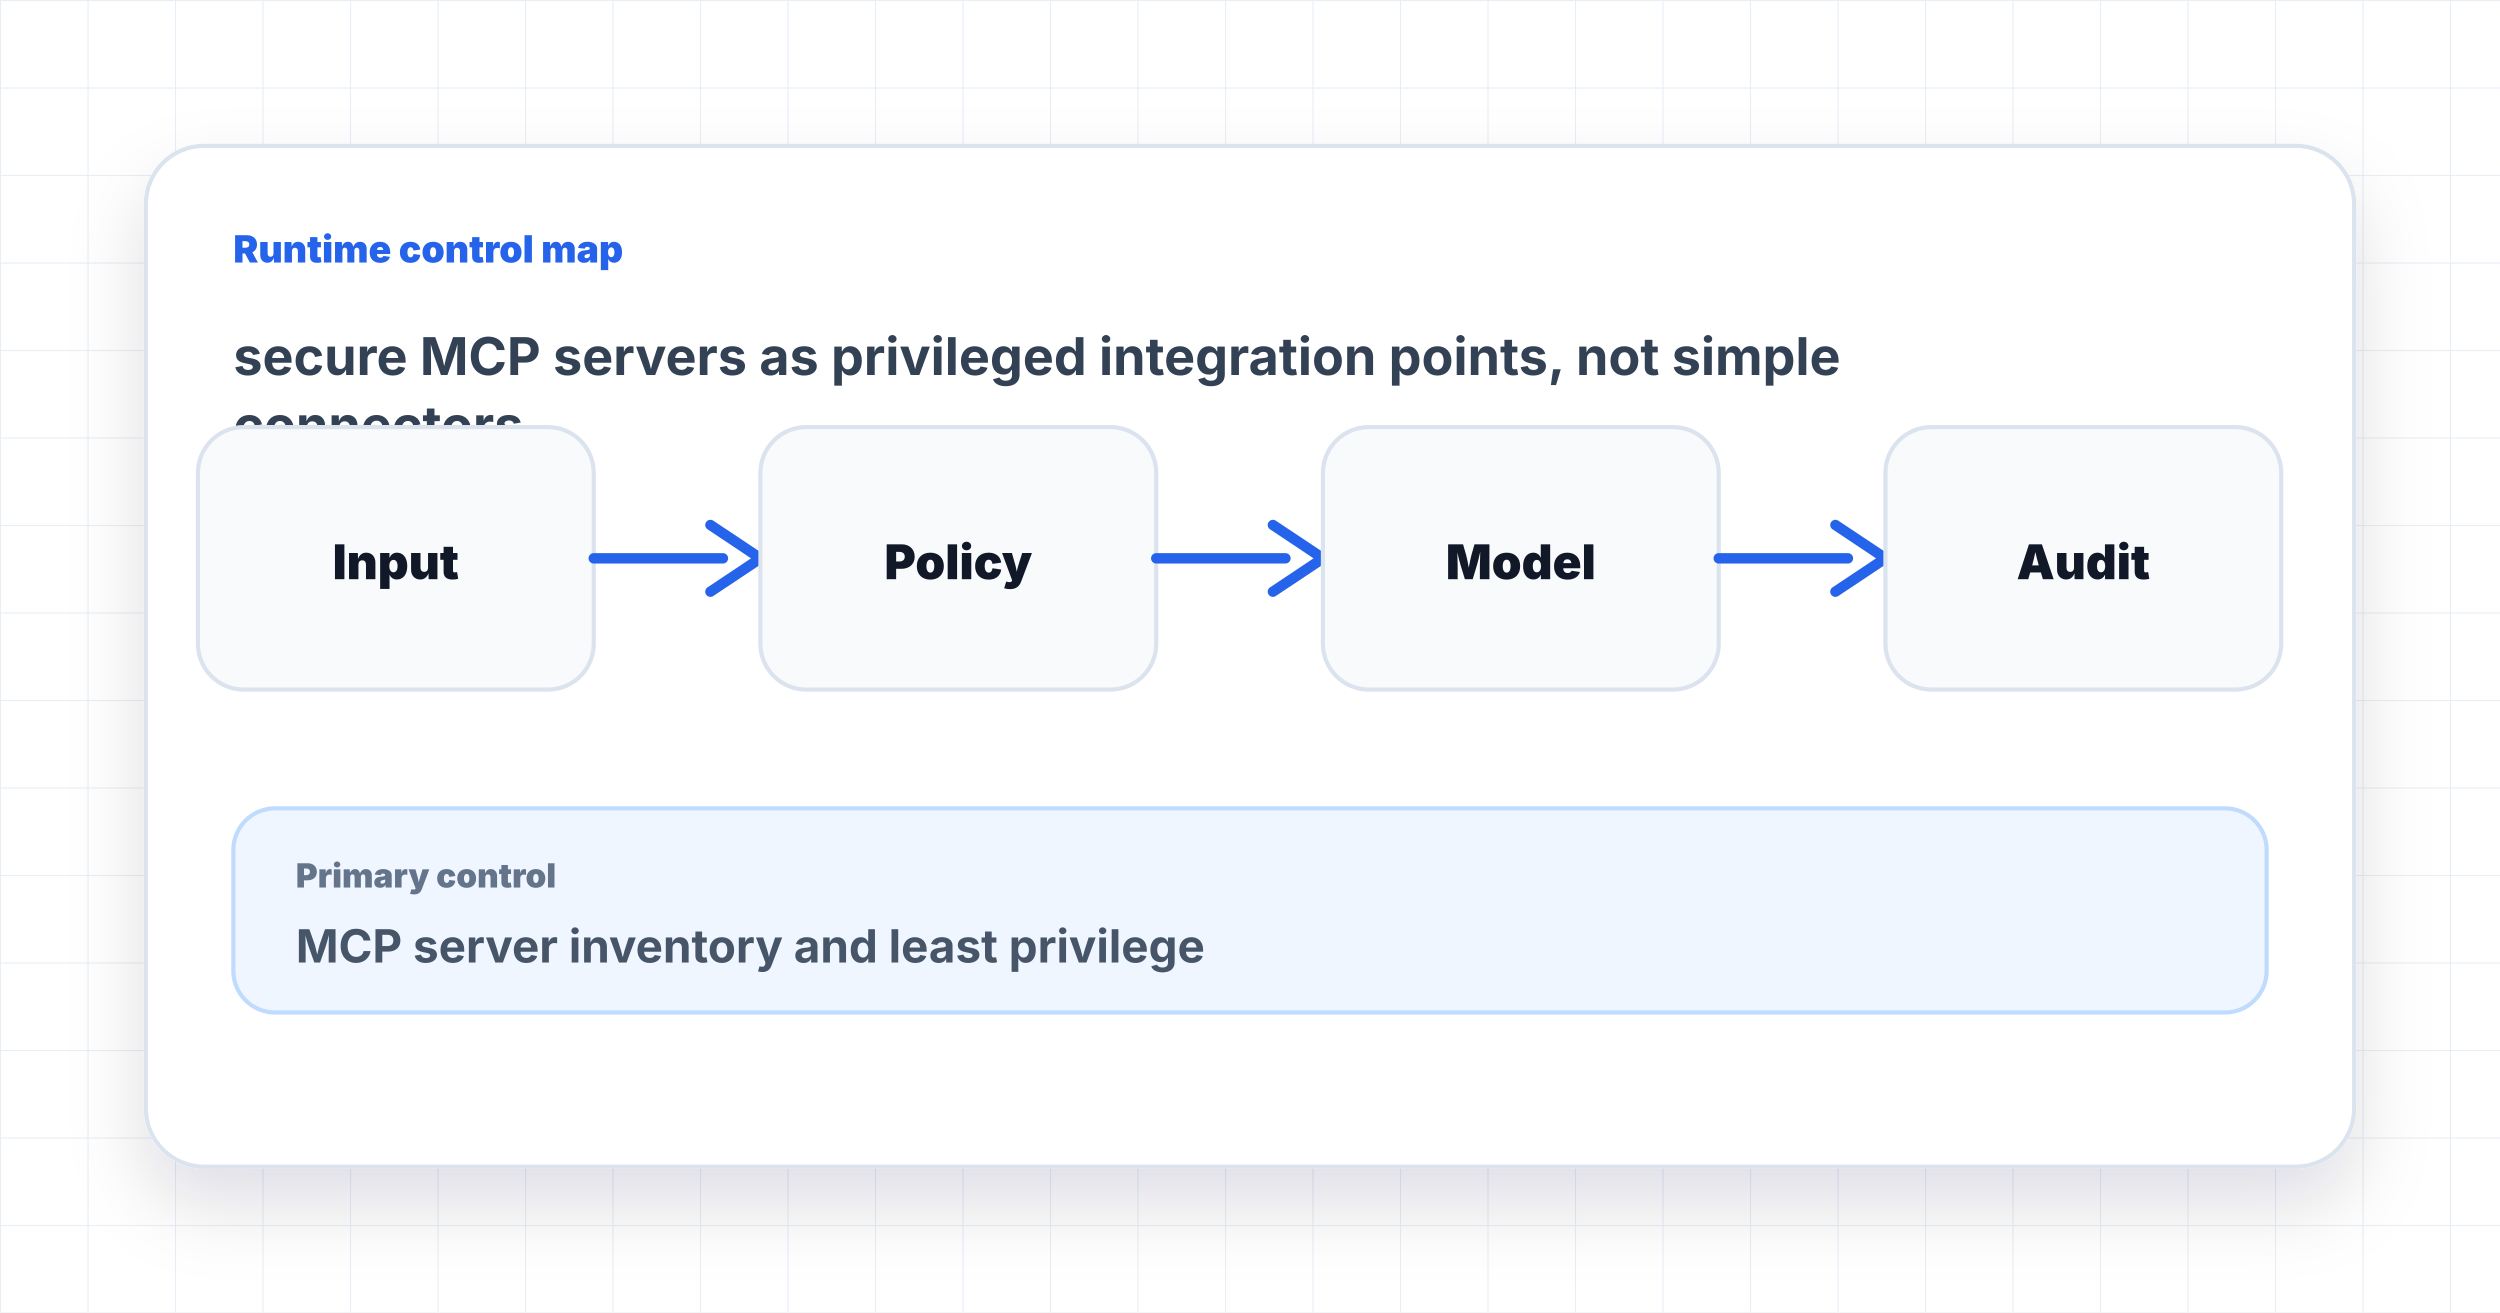
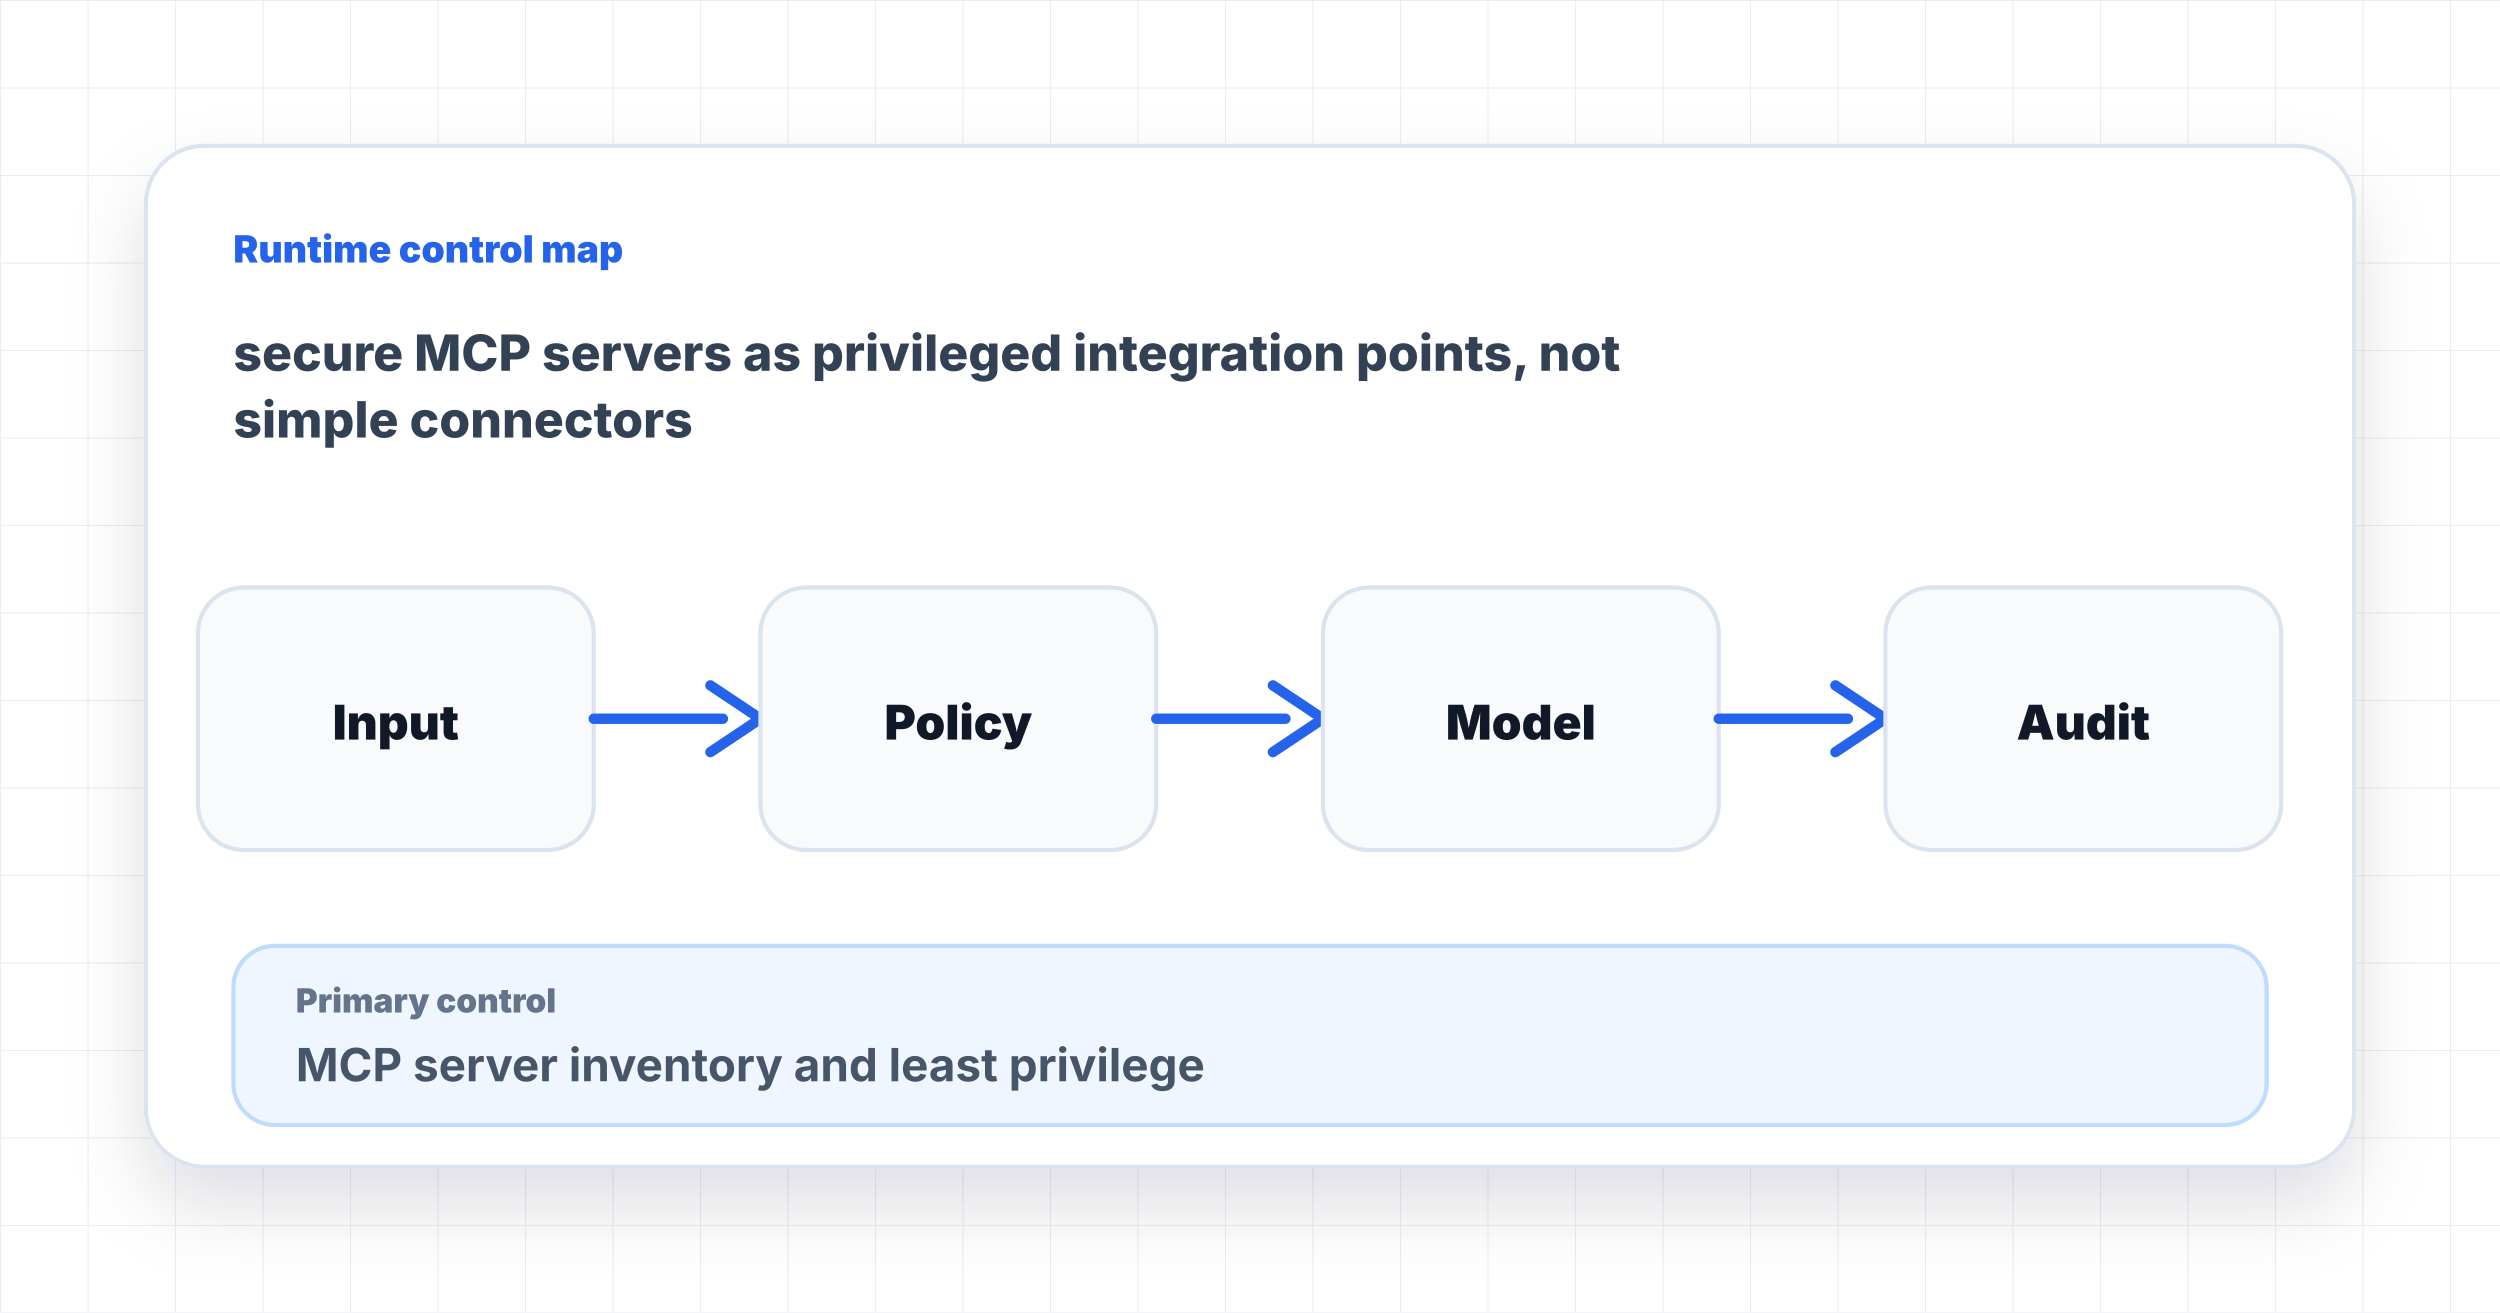
<svg xmlns="http://www.w3.org/2000/svg" width="1200" height="630" viewBox="0 0 1200 630" role="img" aria-label="mcp server security control map">
  <style>
            .eyebrow { font: 900 18px Inter, Arial, sans-serif; letter-spacing: 0; text-transform: uppercase; fill: #2563eb; }
            .title { font: 950 58px Inter, Arial, sans-serif; letter-spacing: 0; fill: #111827; }
-             .subtitle { font: 750 25px Inter, Arial, sans-serif; fill: #334155; }
+             .subtitle { font: 800 24px Inter, Arial, sans-serif; fill: #334155; }
            .body { font: 700 22px Inter, Arial, sans-serif; fill: #475569; }
            .small { font: 800 18px Inter, Arial, sans-serif; fill: #64748b; }
            .label { font: 900 16px Inter, Arial, sans-serif; fill: #64748b; }
            .metric { font: 950 28px Inter, Arial, sans-serif; }
            .node { font: 950 23px Inter, Arial, sans-serif; fill: #111827; }
-             .check { font: 800 21px Inter, Arial, sans-serif; fill: #334155; }
+             .check { font: 800 18px Inter, Arial, sans-serif; fill: #334155; }
        </style>
  <defs>
    <pattern id="grid" width="42" height="42" patternUnits="userSpaceOnUse">
      <path d="M 42 0 L 0 0 0 42" fill="none" stroke="#e8eef6" stroke-width="1" />
    </pattern>
    <filter id="shadow" x="-20%" y="-20%" width="140%" height="150%">
      <feDropShadow dx="0" dy="18" stdDeviation="18" flood-color="#0f172a" flood-opacity="0.13" />
    </filter>
  </defs>
  <rect width="1200" height="630" fill="#ffffff" />
  <rect width="1200" height="630" fill="url(#grid)" />
  <rect x="70" y="70" width="1060" height="490" rx="28" fill="#ffffff" stroke="#dbe3ef" stroke-width="2" filter="url(#shadow)" />
  <text class="eyebrow" x="112" y="126">Runtime control map</text>
-   <text class="subtitle" x="112" y="180">
-     <tspan x="112" dy="0">secure MCP servers as privileged integration points, not simple</tspan>
-     <tspan x="112" dy="33">connectors</tspan>
+   <text class="subtitle" x="112" y="178">
+     <tspan x="112" dy="0">secure MCP servers as privileged integration points, not</tspan>
+     <tspan x="112" dy="32">simple connectors</tspan>
  </text>
-   <rect x="95" y="205" width="190" height="126" rx="22" fill="#f8fafc" stroke="#dbe3ef" stroke-width="2" />
-   <text class="node" x="190" y="278" text-anchor="middle">Input</text>
-   <path d="M 285 268 L 347 268" stroke="#2563eb" stroke-width="5" stroke-linecap="round" />
-   <path d="M 341 252 L 365 268 L 341 284" fill="none" stroke="#2563eb" stroke-width="5" stroke-linecap="round" stroke-linejoin="round" />
-   <rect x="365" y="205" width="190" height="126" rx="22" fill="#f8fafc" stroke="#dbe3ef" stroke-width="2" />
-   <text class="node" x="460" y="278" text-anchor="middle">Policy</text>
-   <path d="M 555 268 L 617 268" stroke="#2563eb" stroke-width="5" stroke-linecap="round" />
-   <path d="M 611 252 L 635 268 L 611 284" fill="none" stroke="#2563eb" stroke-width="5" stroke-linecap="round" stroke-linejoin="round" />
-   <rect x="635" y="205" width="190" height="126" rx="22" fill="#f8fafc" stroke="#dbe3ef" stroke-width="2" />
-   <text class="node" x="730" y="278" text-anchor="middle">Model</text>
-   <path d="M 825 268 L 887 268" stroke="#2563eb" stroke-width="5" stroke-linecap="round" />
-   <path d="M 881 252 L 905 268 L 881 284" fill="none" stroke="#2563eb" stroke-width="5" stroke-linecap="round" stroke-linejoin="round" />
-   <rect x="905" y="205" width="190" height="126" rx="22" fill="#f8fafc" stroke="#dbe3ef" stroke-width="2" />
-   <text class="node" x="1000" y="278" text-anchor="middle">Audit</text>
-   <rect x="112" y="388" width="976" height="98" rx="20" fill="#eff6ff" stroke="#bfdbfe" stroke-width="2" />
-   <text class="label" x="142" y="426">Primary control</text>
-   <text class="body" x="142" y="462">
+   <rect x="95" y="282" width="190" height="126" rx="22" fill="#f8fafc" stroke="#dbe3ef" stroke-width="2" />
+   <text class="node" x="190" y="355" text-anchor="middle">Input</text>
+   <path d="M 285 345 L 347 345" stroke="#2563eb" stroke-width="5" stroke-linecap="round" />
+   <path d="M 341 329 L 365 345 L 341 361" fill="none" stroke="#2563eb" stroke-width="5" stroke-linecap="round" stroke-linejoin="round" />
+   <rect x="365" y="282" width="190" height="126" rx="22" fill="#f8fafc" stroke="#dbe3ef" stroke-width="2" />
+   <text class="node" x="460" y="355" text-anchor="middle">Policy</text>
+   <path d="M 555 345 L 617 345" stroke="#2563eb" stroke-width="5" stroke-linecap="round" />
+   <path d="M 611 329 L 635 345 L 611 361" fill="none" stroke="#2563eb" stroke-width="5" stroke-linecap="round" stroke-linejoin="round" />
+   <rect x="635" y="282" width="190" height="126" rx="22" fill="#f8fafc" stroke="#dbe3ef" stroke-width="2" />
+   <text class="node" x="730" y="355" text-anchor="middle">Model</text>
+   <path d="M 825 345 L 887 345" stroke="#2563eb" stroke-width="5" stroke-linecap="round" />
+   <path d="M 881 329 L 905 345 L 881 361" fill="none" stroke="#2563eb" stroke-width="5" stroke-linecap="round" stroke-linejoin="round" />
+   <rect x="905" y="282" width="190" height="126" rx="22" fill="#f8fafc" stroke="#dbe3ef" stroke-width="2" />
+   <text class="node" x="1000" y="355" text-anchor="middle">Audit</text>
+   <rect x="112" y="454" width="976" height="86" rx="20" fill="#eff6ff" stroke="#bfdbfe" stroke-width="2" />
+   <text class="label" x="142" y="486">Primary control</text>
+   <text class="body" x="142" y="519">
    <tspan x="142" dy="0">MCP server inventory and least privilege</tspan>
  </text>
</svg>
